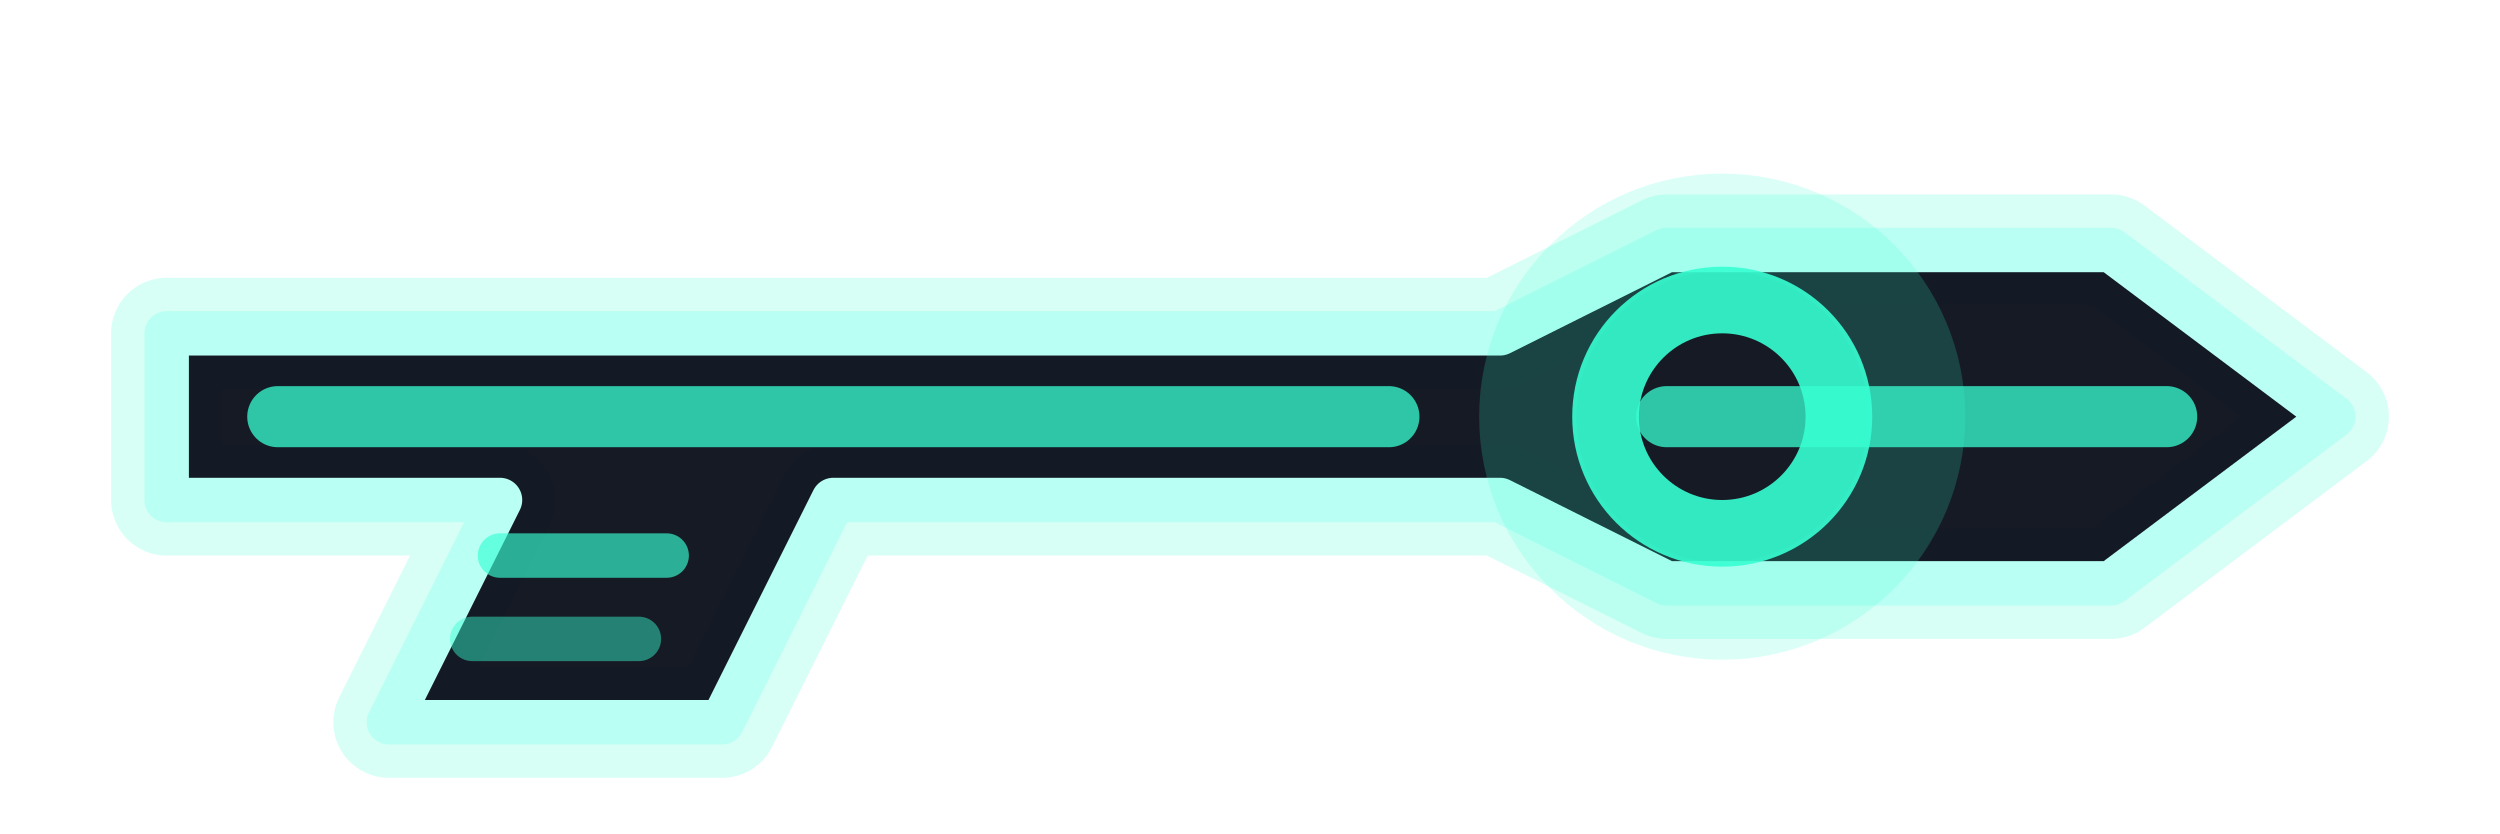
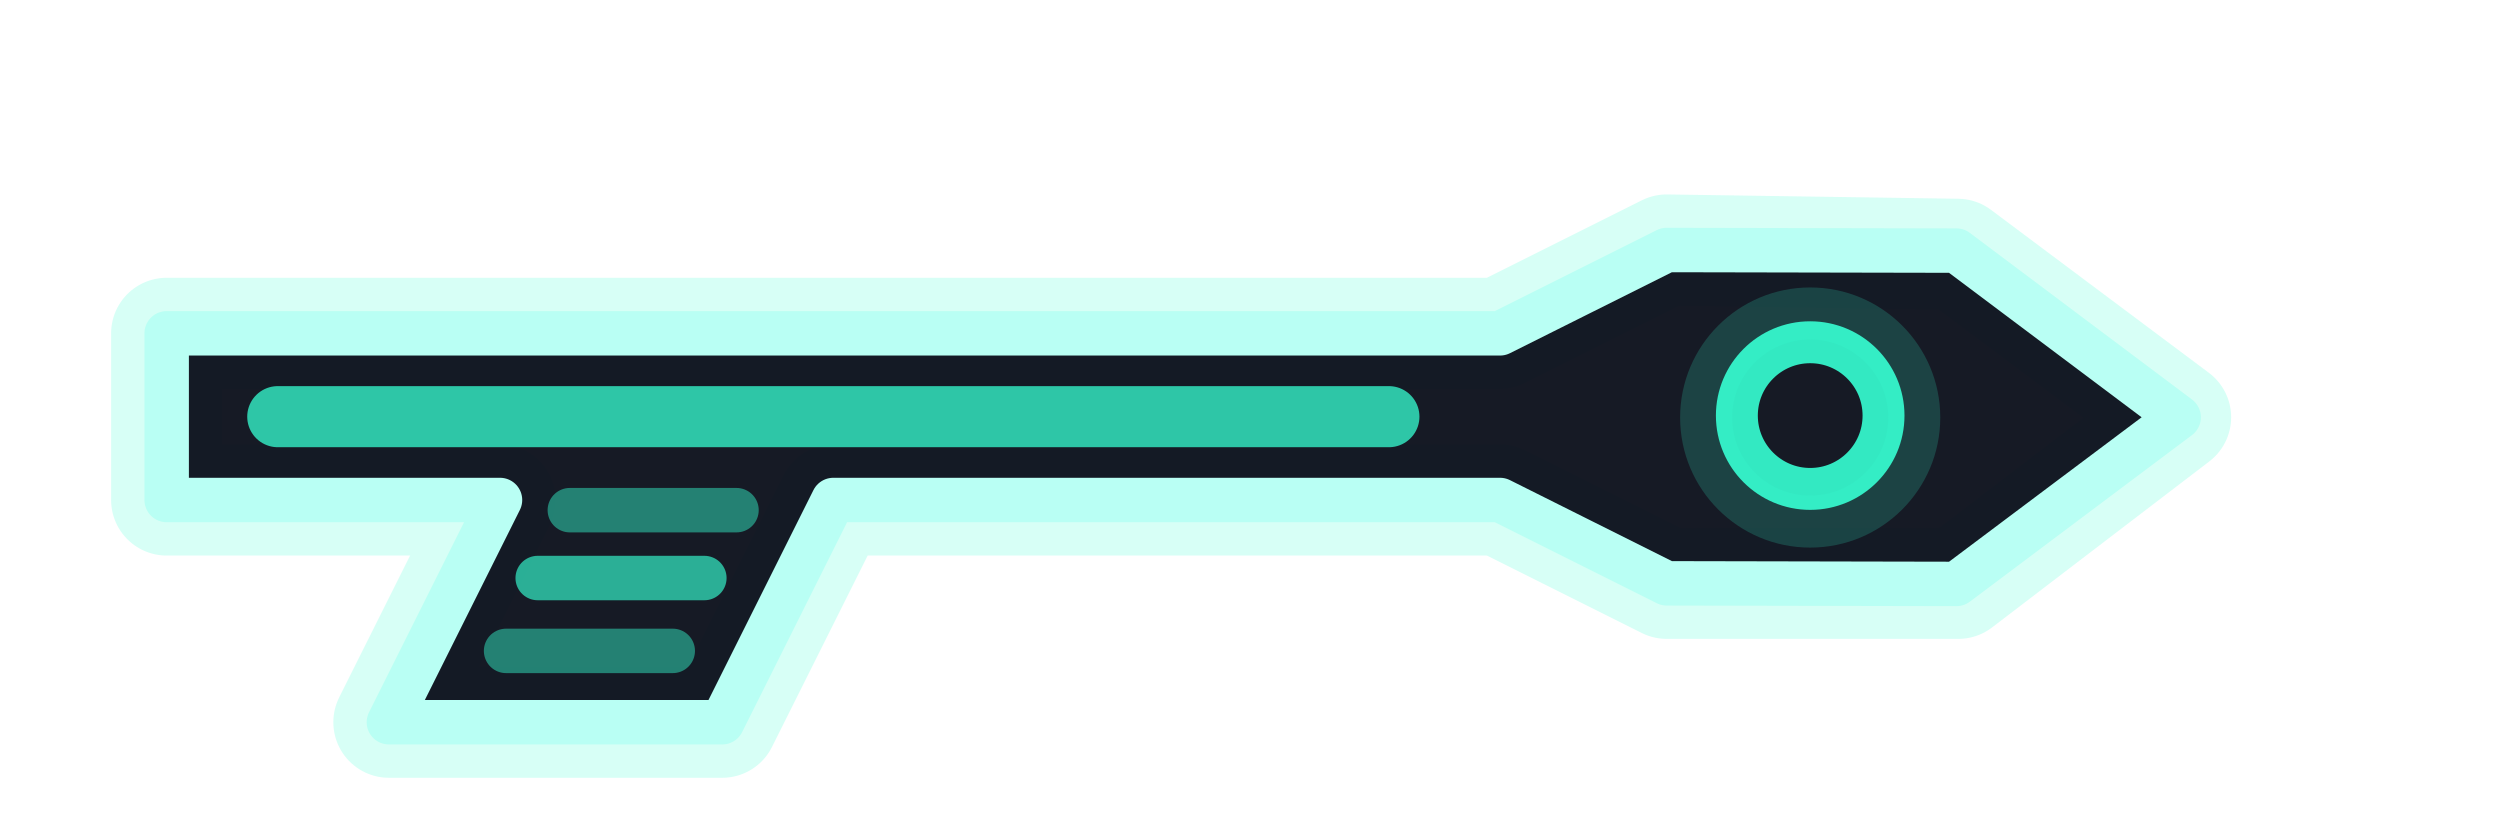
- <svg xmlns="http://www.w3.org/2000/svg" width="90" height="30" viewBox="0 0 90 30">
-   <g fill="none" stroke-linejoin="round" stroke-linecap="round">
-     <path d="M6 12 L54 12 L60 9 L76 9 L84 15 L76 21 L60 21 L54 18 L30 18 L26 26 L14 26 L18 18 L6 18 Z" stroke="#36ffd3" stroke-width="4" opacity="0.20" />
-     <path d="M6 12 L54 12 L60 9 L76 9 L84 15 L76 21 L60 21 L54 18 L30 18 L26 26 L14 26 L18 18 L6 18 Z" fill="#0b0f1a" stroke="#b8fff3" stroke-width="1.6" opacity="0.95" />
-     <path d="M10 15 H50" stroke="#36ffd3" stroke-width="2.2" opacity="0.75" />
-     <path d="M60 15 H78" stroke="#36ffd3" stroke-width="2.2" opacity="0.75" />
-     <circle cx="62" cy="15" r="4.2" stroke="#36ffd3" stroke-width="2.4" opacity="0.9" />
-     <circle cx="62" cy="15" r="7.0" stroke="#36ffd3" stroke-width="3.5" opacity="0.18" />
-     <path d="M18 20 L24 20" stroke="#36ffd3" stroke-width="1.6" opacity="0.65" />
-     <path d="M17 23 L23 23" stroke="#36ffd3" stroke-width="1.6" opacity="0.45" />
+ <svg xmlns="http://www.w3.org/2000/svg" width="90" height="30" viewBox="0 0 90 30" version="1.1" id="svg6">
+   <defs id="defs6" />
+   <g fill="none" stroke-linejoin="round" stroke-linecap="round" id="g6">
+     <path d="M 6,12 H 54 L 60,9 70.476,9.155 78.321,15.022 70.498,21 H 60 L 54,18 H 30 l -4,8 H 14 l 4,-8 H 6 Z" stroke="#36ffd3" stroke-width="4" opacity="0.2" id="path1" />
+     <path d="m 6,12 h 48 l 6,-3 10.432,0.022 8,6 -8,6 L 60,21 54,18 H 30 l -4,8 H 14 l 4,-8 H 6 Z" fill="#0b0f1a" stroke="#b8fff3" stroke-width="1.6" opacity="0.95" id="path2" />
+     <path d="M10 15 H50" stroke="#36ffd3" stroke-width="2.2" opacity="0.75" id="path3" />
+     <circle cx="65.167" cy="14.961" r="2.64" stroke="#36ffd3" stroke-width="1.509" opacity="0.9" id="circle4" />
+     <circle cx="65.167" cy="15.031" r="3.746" stroke="#36ffd3" stroke-width="1.873" opacity="0.18" id="circle5" />
+     <path d="m 19.357,20.809 h 6" stroke="#36ffd3" stroke-width="1.6" opacity="0.65" id="path5" />
+     <path d="m 18.219,23.432 h 6" stroke="#36ffd3" stroke-width="1.6" opacity="0.45" id="path6" />
+     <path d="m 20.514,18.366 h 6" stroke="#36ffd3" stroke-width="1.6" opacity="0.45" id="path6-6" />
  </g>
</svg>
